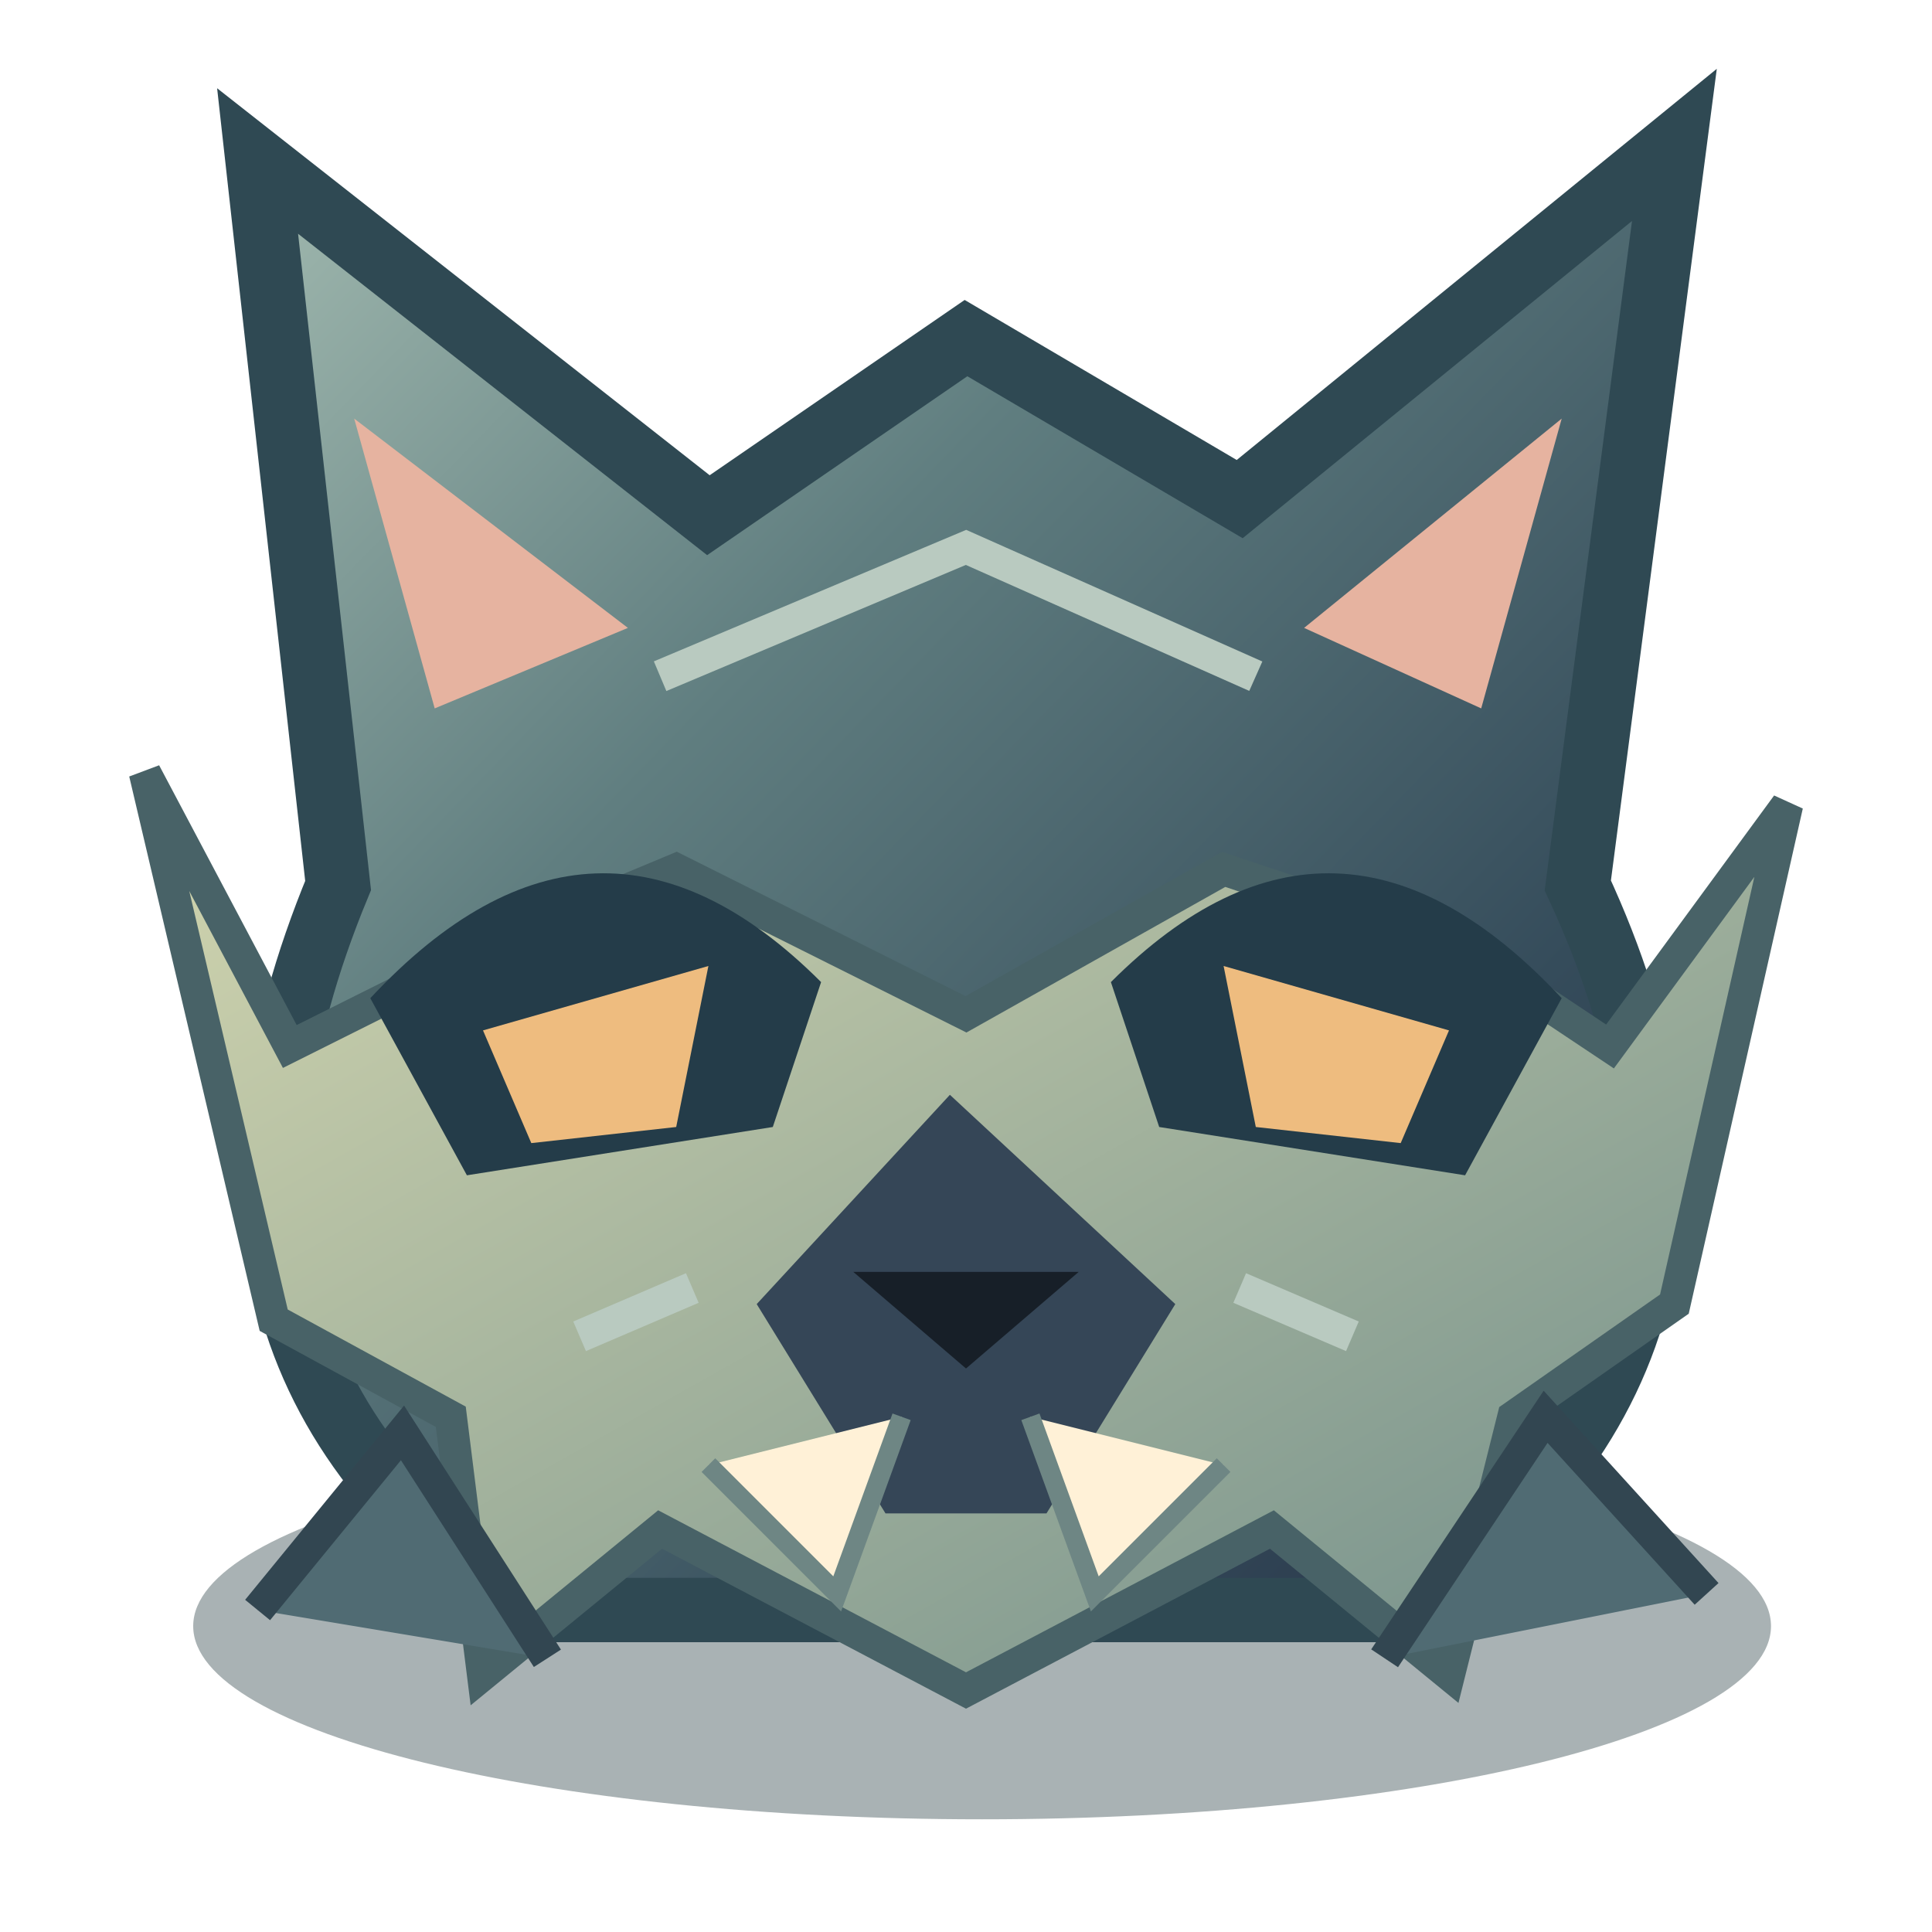
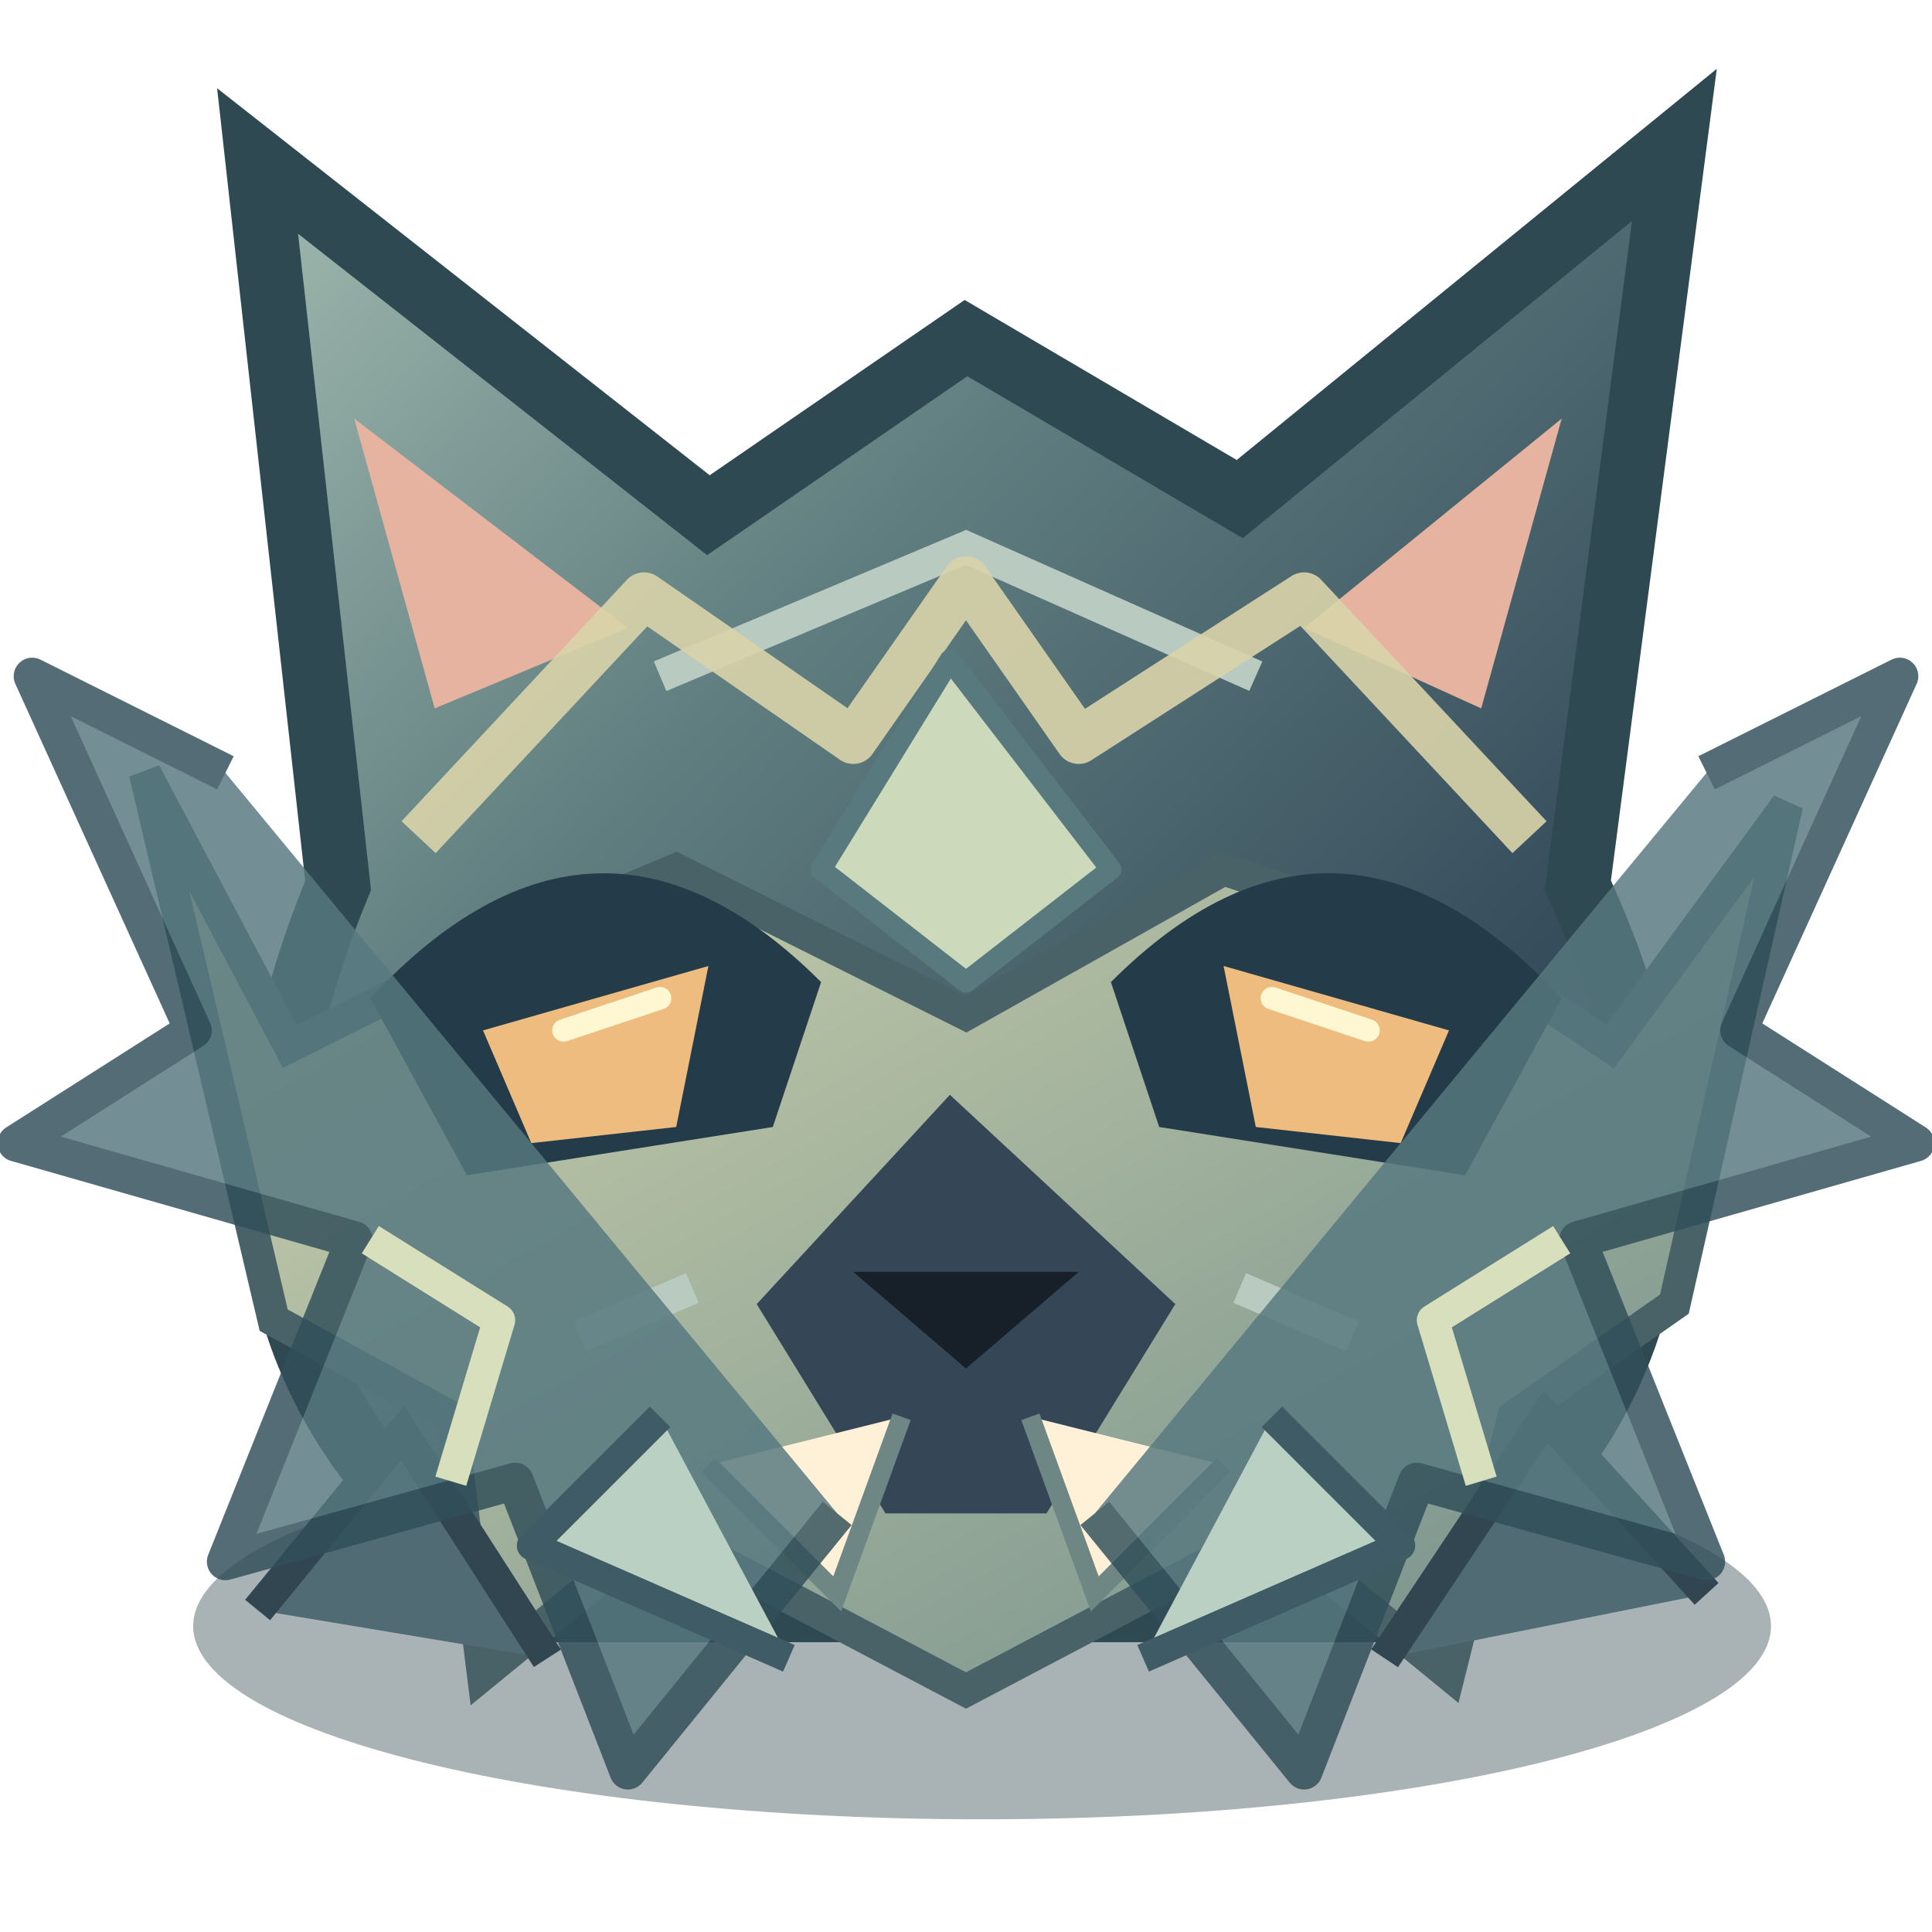
<svg xmlns="http://www.w3.org/2000/svg" width="144" height="144" viewBox="0 0 120 120">
  <defs>
    <linearGradient id="coat" x1="0" y1="0" x2="1" y2="1">
      <stop stop-color="#a1b9af" />
      <stop offset=".35" stop-color="#607e80" />
      <stop offset=".74" stop-color="#354c5b" />
      <stop offset="1" stop-color="#273347" />
    </linearGradient>
    <linearGradient id="mane" x1="0" y1="0" x2="1" y2="1">
      <stop stop-color="#d3d6af" />
      <stop offset="1" stop-color="#708d8a" />
    </linearGradient>
  </defs>
  <ellipse cx="61" cy="101" rx="49" ry="12" fill="#12292e" opacity=".36" />
  <path d="M21 55L16 10L44 32L60 21L77 31L104 9L98 55Q111 83 87 100L33 100Q9 84 21 55Z" fill="url(#coat)" stroke="#2f4953" stroke-width="4" />
  <path d="M22 26L39 39L27 44ZM97 26L81 39L92 44Z" fill="#e6b3a0" />
  <path d="M18 65L9 48L17 82L28 88L30 104L41 95L60 105L79 95L90 104L94 88L104 81L111 50L100 65L91 59L76 54L60 63L42 54L30 59Z" fill="url(#mane)" stroke="#486267" stroke-width="2" />
  <path d="M23 62Q37 47 51 61L48 70L29 73ZM97 62Q83 47 69 61L72 70L91 73Z" fill="#243c49" />
  <path d="M30 64L44 60L42 70L33 71ZM90 64L76 60L78 70L87 71Z" fill="#eebc7f" />
  <path d="M59 68L47 81L55 94L65 94L73 81Z" fill="#354657" />
  <path d="M53 79H67L60 85Z" fill="#171f28" />
  <path d="M44 91L52 99L56 88M76 91L68 99L64 88" fill="#fff1d7" stroke="#6e8684" stroke-width="1.2" />
  <path d="M16 100L25 89L34 103M86 103L96 88L106 99" fill="#506b73" stroke="#324651" stroke-width="2" />
  <g fill="none" stroke="#b9cac0" stroke-width="2">
    <path d="M41 42L60 34L78 42M43 80L36 83M77 80L84 83" />
  </g>
+   <g stroke-linejoin="round">
+     <path d="M14 48L2 42L12 64L1 71L22 77L14 97L32 92L39 110L52 94M106 48L118 42L108 64L119 71L98 77L106 97L88 92L81 110L68 94" fill="#577880" stroke="#304e59" stroke-width="2.3" opacity=".83" />
+     <path d="M26 52L40 37L53 46L60 36L67 46L81 37L95 52" fill="none" stroke="#d9d4aa" stroke-width="2.9" opacity=".9" />
+     <path d="M23 77L31 82L28 92M97 77L89 82L92 92" fill="none" stroke="#d8dfbd" stroke-width="2" />
+     <path d="M41 88L33 96L49 103M79 88L87 96L71 103" fill="#b9d0c3" stroke="#3f5b65" stroke-width="1.8" />
+     <path d="M59 41L51 54L60 61L69 54Z" fill="#ccdabb" stroke="#587a7f" stroke-width="1.3" />
+   </g>
+   <g stroke="#fff7d1" stroke-width="1.4" stroke-linecap="round">
+     <path d="M35 64l6-2M85 64l-6-2" />
+   </g>
</svg>
